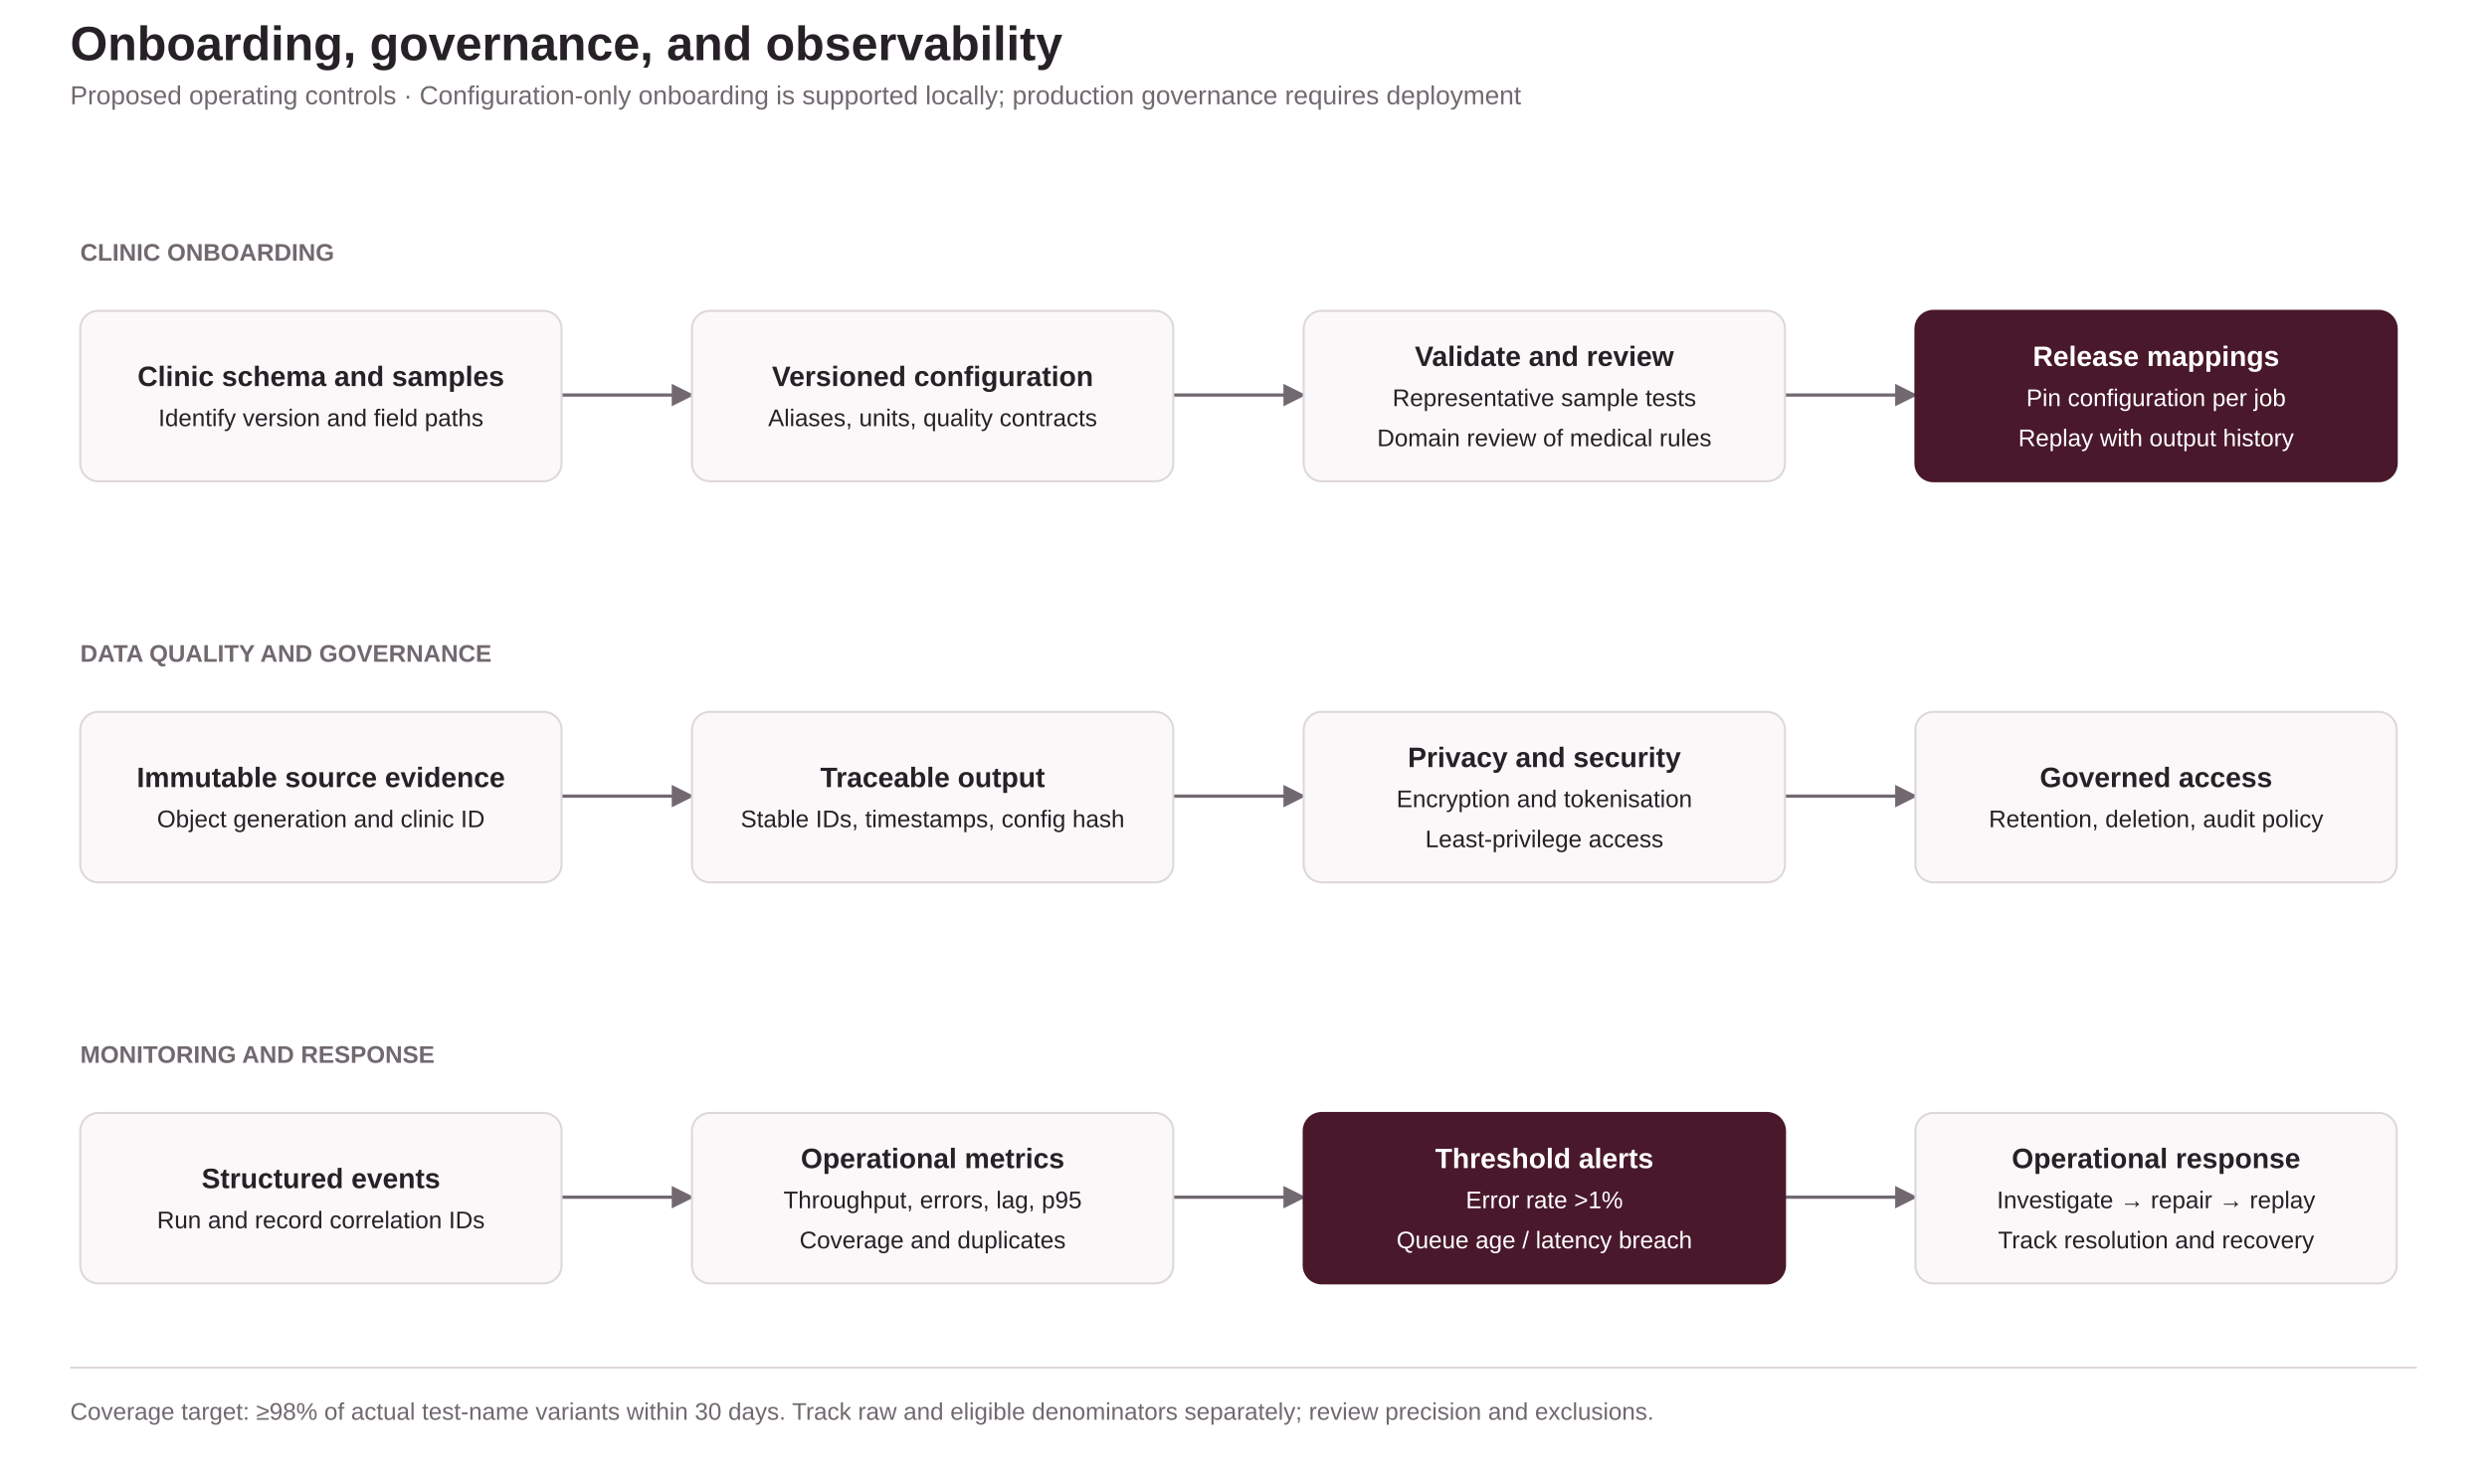
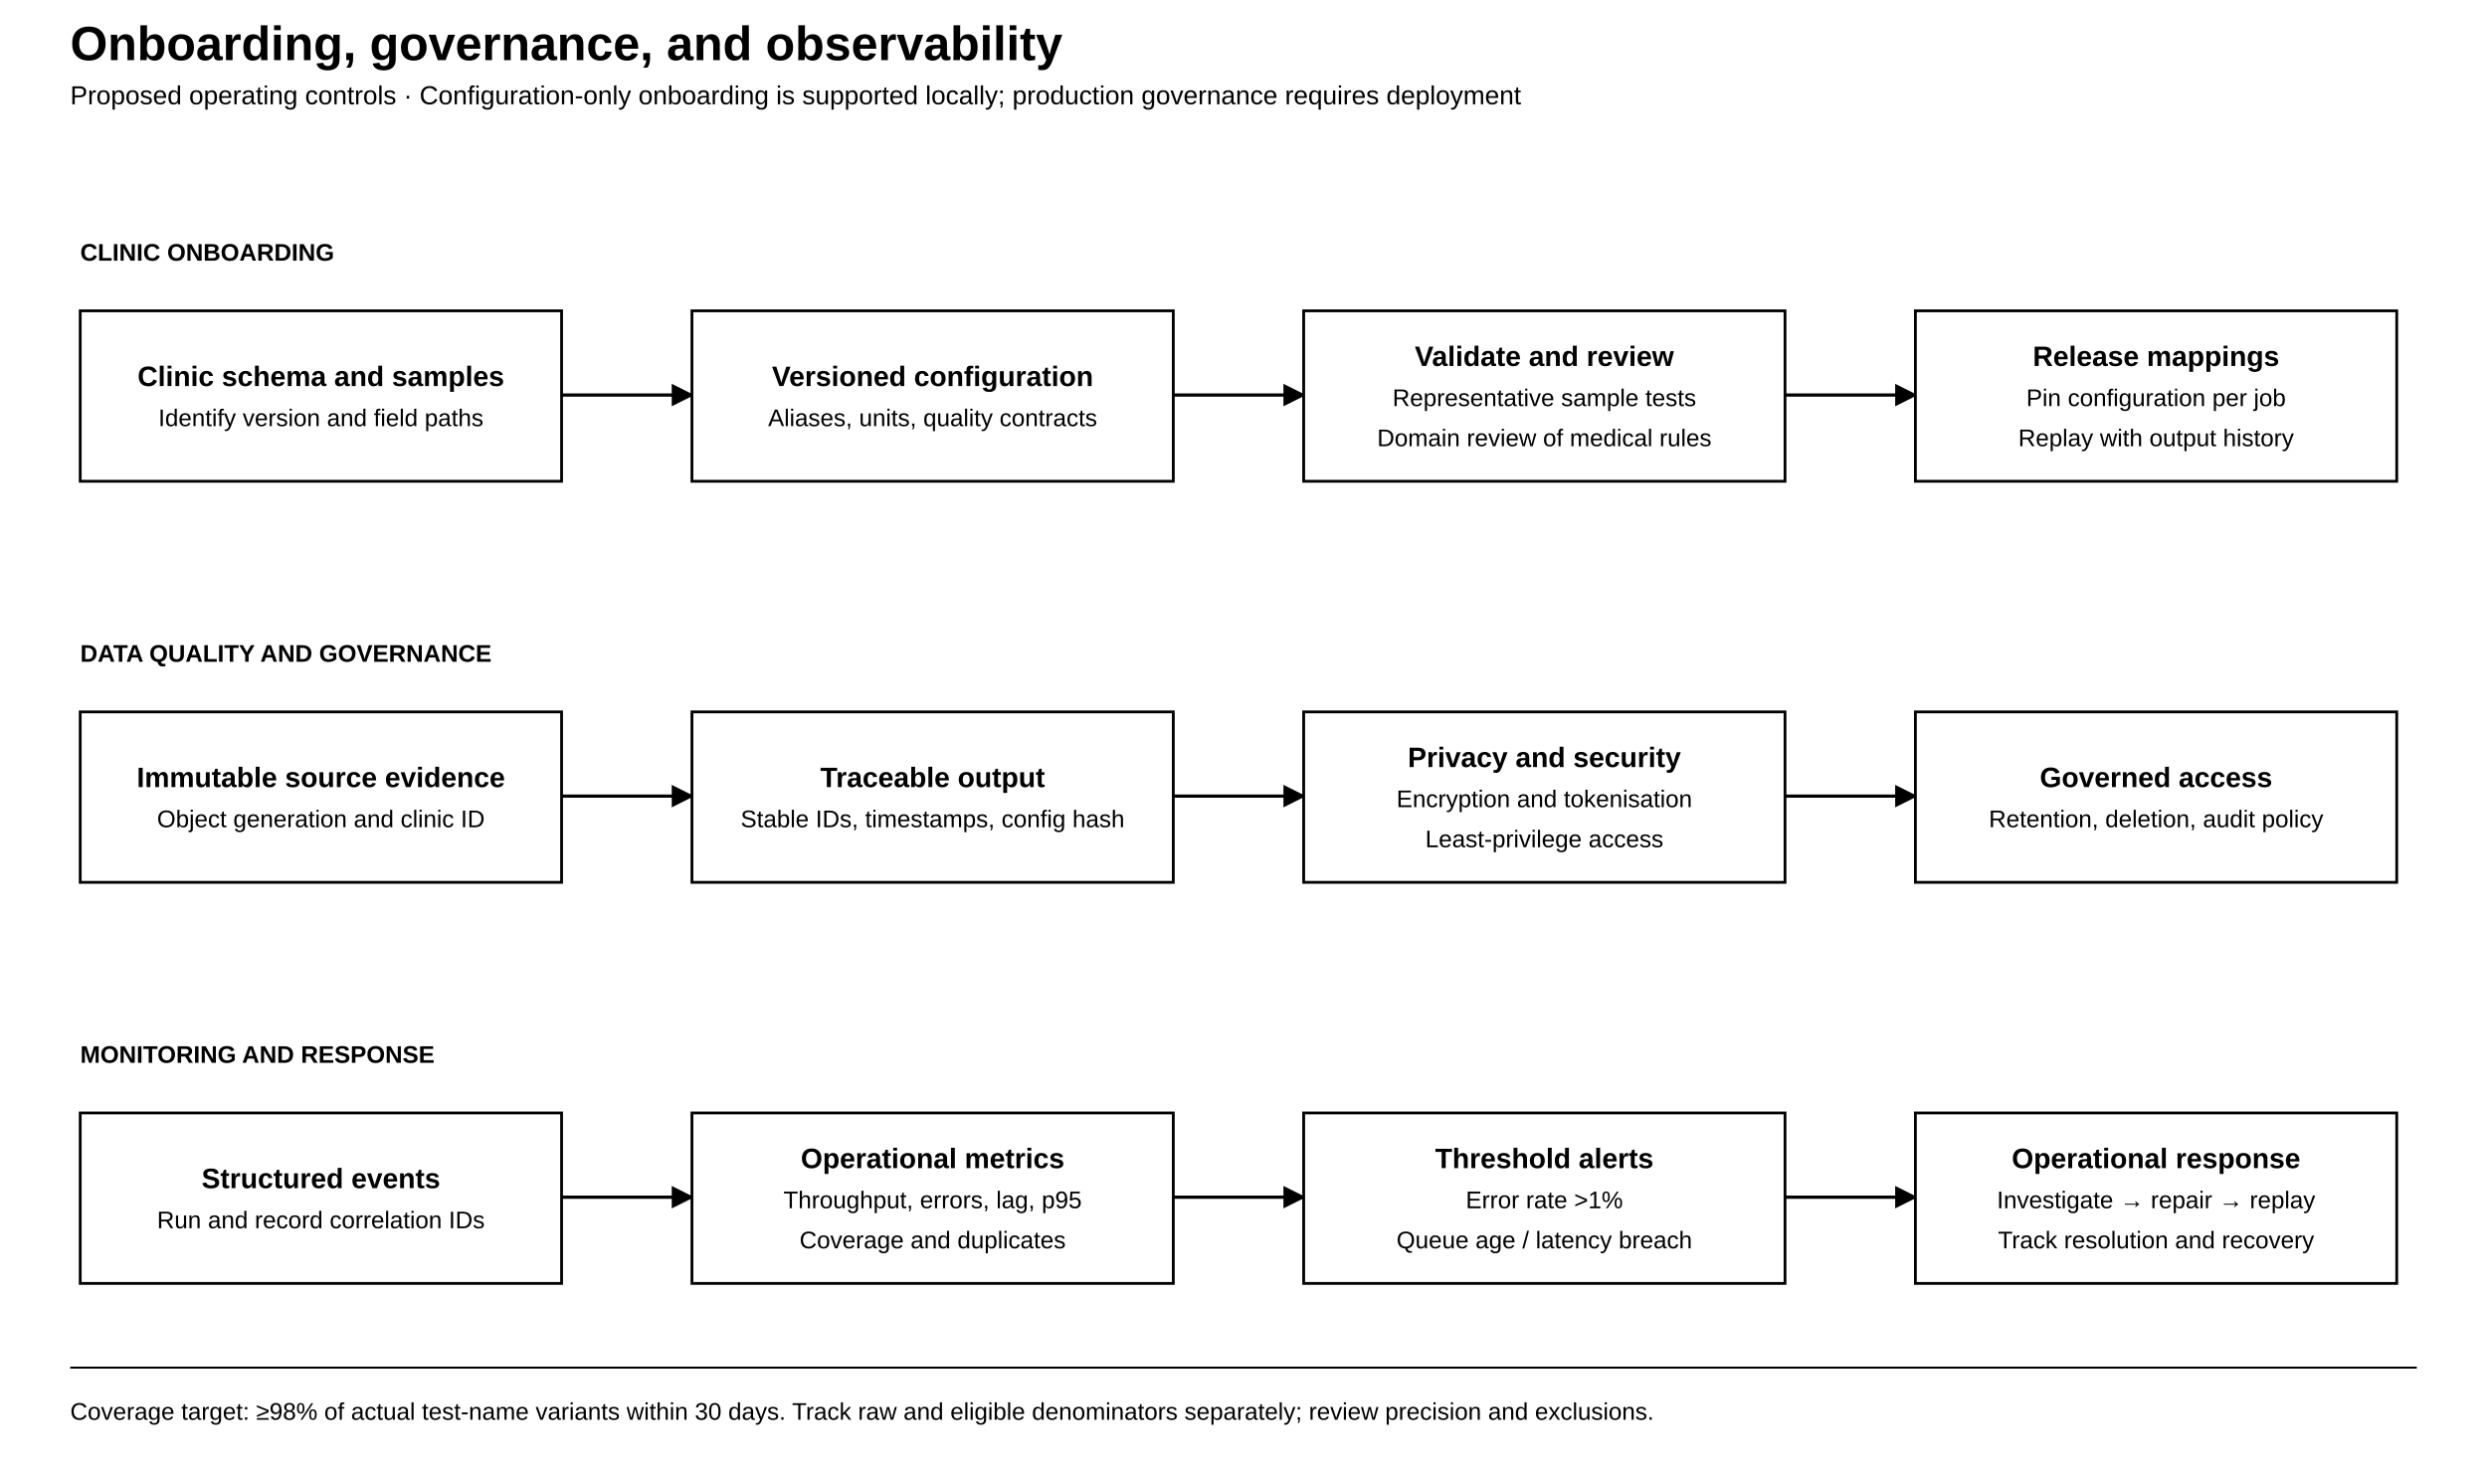
<svg xmlns="http://www.w3.org/2000/svg" width="1240" height="740" viewBox="0 0 1240 740" role="img" aria-label="Onboarding, governance, and observability" font-family="Arial, Helvetica, sans-serif">
  <rect width="1240" height="740" fill="#ffffff" />
-   <text x="35" y="30" font-size="24" fill="#262126" font-weight="600" text-anchor="start">Onboarding, governance, and observability</text>
-   <text x="35" y="52" font-size="13" fill="#716870" font-weight="400" text-anchor="start">Proposed operating controls · Configuration-only onboarding is supported locally; production governance requires deployment</text>
-   <text x="40" y="130" font-size="12" fill="#716870" font-weight="600" text-anchor="start">CLINIC ONBOARDING</text>
-   <text x="40" y="330" font-size="12" fill="#716870" font-weight="600" text-anchor="start">DATA QUALITY AND GOVERNANCE</text>
-   <text x="40" y="530" font-size="12" fill="#716870" font-weight="600" text-anchor="start">MONITORING AND RESPONSE</text>
+   <text x="35" y="30" font-size="24" fill="#000000" font-weight="600" text-anchor="start">Onboarding, governance, and observability</text>
+   <text x="35" y="52" font-size="13" fill="#000000" font-weight="400" text-anchor="start">Proposed operating controls · Configuration-only onboarding is supported locally; production governance requires deployment</text>
+   <text x="40" y="130" font-size="12" fill="#000000" font-weight="600" text-anchor="start">CLINIC ONBOARDING</text>
+   <text x="40" y="330" font-size="12" fill="#000000" font-weight="600" text-anchor="start">DATA QUALITY AND GOVERNANCE</text>
+   <text x="40" y="530" font-size="12" fill="#000000" font-weight="600" text-anchor="start">MONITORING AND RESPONSE</text>
  <defs>
    <marker id="arrow" viewBox="0 0 10 10" refX="9" refY="5" markerWidth="7" markerHeight="7" orient="auto-start-reverse">
-       <path d="M 0 0 L 10 5 L 0 10 z" fill="#716870" />
+       <path d="M 0 0 L 10 5 L 0 10 z" fill="#000000" />
    </marker>
  </defs>
-   <polyline points="280,197 345,197" fill="none" stroke="#716870" stroke-width="1.6" stroke-linejoin="round" marker-end="url(#arrow)" />
-   <polyline points="585,197 650,197" fill="none" stroke="#716870" stroke-width="1.6" stroke-linejoin="round" marker-end="url(#arrow)" />
-   <polyline points="890,197 955,197" fill="none" stroke="#716870" stroke-width="1.6" stroke-linejoin="round" marker-end="url(#arrow)" />
-   <polyline points="280,397 345,397" fill="none" stroke="#716870" stroke-width="1.6" stroke-linejoin="round" marker-end="url(#arrow)" />
-   <polyline points="585,397 650,397" fill="none" stroke="#716870" stroke-width="1.6" stroke-linejoin="round" marker-end="url(#arrow)" />
-   <polyline points="890,397 955,397" fill="none" stroke="#716870" stroke-width="1.6" stroke-linejoin="round" marker-end="url(#arrow)" />
-   <polyline points="280,597 345,597" fill="none" stroke="#716870" stroke-width="1.6" stroke-linejoin="round" marker-end="url(#arrow)" />
-   <polyline points="585,597 650,597" fill="none" stroke="#716870" stroke-width="1.6" stroke-linejoin="round" marker-end="url(#arrow)" />
-   <polyline points="890,597 955,597" fill="none" stroke="#716870" stroke-width="1.6" stroke-linejoin="round" marker-end="url(#arrow)" />
-   <rect x="40" y="155" width="240" height="85" rx="9" fill="#faf8f9" stroke="#ddd6db" />
-   <text x="160.0" y="192.5" font-size="14" fill="#262126" font-weight="600" text-anchor="middle">Clinic schema and samples</text>
-   <text x="160.0" y="212.5" font-size="12" fill="#262126" font-weight="400" text-anchor="middle">Identify version and field paths</text>
-   <rect x="345" y="155" width="240" height="85" rx="9" fill="#faf8f9" stroke="#ddd6db" />
-   <text x="465.0" y="192.5" font-size="14" fill="#262126" font-weight="600" text-anchor="middle">Versioned configuration</text>
-   <text x="465.0" y="212.5" font-size="12" fill="#262126" font-weight="400" text-anchor="middle">Aliases, units, quality contracts</text>
-   <rect x="650" y="155" width="240" height="85" rx="9" fill="#faf8f9" stroke="#ddd6db" />
-   <text x="770.0" y="182.5" font-size="14" fill="#262126" font-weight="600" text-anchor="middle">Validate and review</text>
-   <text x="770.0" y="202.5" font-size="12" fill="#262126" font-weight="400" text-anchor="middle">Representative sample tests</text>
-   <text x="770.0" y="222.5" font-size="12" fill="#262126" font-weight="400" text-anchor="middle">Domain review of medical rules</text>
-   <rect x="955" y="155" width="240" height="85" rx="9" fill="#49182b" stroke="#49182b" />
-   <text x="1075.0" y="182.5" font-size="14" fill="#ffffff" font-weight="600" text-anchor="middle">Release mappings</text>
-   <text x="1075.0" y="202.5" font-size="12" fill="#ffffff" font-weight="400" text-anchor="middle">Pin configuration per job</text>
-   <text x="1075.0" y="222.5" font-size="12" fill="#ffffff" font-weight="400" text-anchor="middle">Replay with output history</text>
-   <rect x="40" y="355" width="240" height="85" rx="9" fill="#faf8f9" stroke="#ddd6db" />
-   <text x="160.0" y="392.5" font-size="14" fill="#262126" font-weight="600" text-anchor="middle">Immutable source evidence</text>
-   <text x="160.0" y="412.5" font-size="12" fill="#262126" font-weight="400" text-anchor="middle">Object generation and clinic ID</text>
-   <rect x="345" y="355" width="240" height="85" rx="9" fill="#faf8f9" stroke="#ddd6db" />
-   <text x="465.0" y="392.5" font-size="14" fill="#262126" font-weight="600" text-anchor="middle">Traceable output</text>
-   <text x="465.0" y="412.5" font-size="12" fill="#262126" font-weight="400" text-anchor="middle">Stable IDs, timestamps, config hash</text>
-   <rect x="650" y="355" width="240" height="85" rx="9" fill="#faf8f9" stroke="#ddd6db" />
-   <text x="770.0" y="382.5" font-size="14" fill="#262126" font-weight="600" text-anchor="middle">Privacy and security</text>
-   <text x="770.0" y="402.5" font-size="12" fill="#262126" font-weight="400" text-anchor="middle">Encryption and tokenisation</text>
-   <text x="770.0" y="422.5" font-size="12" fill="#262126" font-weight="400" text-anchor="middle">Least-privilege access</text>
-   <rect x="955" y="355" width="240" height="85" rx="9" fill="#faf8f9" stroke="#ddd6db" />
-   <text x="1075.0" y="392.5" font-size="14" fill="#262126" font-weight="600" text-anchor="middle">Governed access</text>
-   <text x="1075.0" y="412.5" font-size="12" fill="#262126" font-weight="400" text-anchor="middle">Retention, deletion, audit policy</text>
-   <rect x="40" y="555" width="240" height="85" rx="9" fill="#faf8f9" stroke="#ddd6db" />
-   <text x="160.0" y="592.5" font-size="14" fill="#262126" font-weight="600" text-anchor="middle">Structured events</text>
-   <text x="160.0" y="612.5" font-size="12" fill="#262126" font-weight="400" text-anchor="middle">Run and record correlation IDs</text>
-   <rect x="345" y="555" width="240" height="85" rx="9" fill="#faf8f9" stroke="#ddd6db" />
-   <text x="465.0" y="582.5" font-size="14" fill="#262126" font-weight="600" text-anchor="middle">Operational metrics</text>
-   <text x="465.0" y="602.5" font-size="12" fill="#262126" font-weight="400" text-anchor="middle">Throughput, errors, lag, p95</text>
-   <text x="465.0" y="622.5" font-size="12" fill="#262126" font-weight="400" text-anchor="middle">Coverage and duplicates</text>
-   <rect x="650" y="555" width="240" height="85" rx="9" fill="#49182b" stroke="#49182b" />
-   <text x="770.0" y="582.5" font-size="14" fill="#ffffff" font-weight="600" text-anchor="middle">Threshold alerts</text>
-   <text x="770.0" y="602.5" font-size="12" fill="#ffffff" font-weight="400" text-anchor="middle">Error rate &gt;1%</text>
-   <text x="770.0" y="622.5" font-size="12" fill="#ffffff" font-weight="400" text-anchor="middle">Queue age / latency breach</text>
-   <rect x="955" y="555" width="240" height="85" rx="9" fill="#faf8f9" stroke="#ddd6db" />
-   <text x="1075.0" y="582.5" font-size="14" fill="#262126" font-weight="600" text-anchor="middle">Operational response</text>
-   <text x="1075.0" y="602.5" font-size="12" fill="#262126" font-weight="400" text-anchor="middle">Investigate → repair → replay</text>
-   <text x="1075.0" y="622.5" font-size="12" fill="#262126" font-weight="400" text-anchor="middle">Track resolution and recovery</text>
-   <line x1="35" y1="682" x2="1205" y2="682" stroke="#ddd6db" />
-   <text x="35" y="708" font-size="12" fill="#716870" font-weight="400" text-anchor="start">Coverage target: ≥98% of actual test-name variants within 30 days. Track raw and eligible denominators separately; review precision and exclusions.</text>
+   <polyline points="280,197 345,197" fill="none" stroke="#000000" stroke-width="1.6" stroke-linejoin="round" marker-end="url(#arrow)" />
+   <polyline points="585,197 650,197" fill="none" stroke="#000000" stroke-width="1.6" stroke-linejoin="round" marker-end="url(#arrow)" />
+   <polyline points="890,197 955,197" fill="none" stroke="#000000" stroke-width="1.6" stroke-linejoin="round" marker-end="url(#arrow)" />
+   <polyline points="280,397 345,397" fill="none" stroke="#000000" stroke-width="1.6" stroke-linejoin="round" marker-end="url(#arrow)" />
+   <polyline points="585,397 650,397" fill="none" stroke="#000000" stroke-width="1.6" stroke-linejoin="round" marker-end="url(#arrow)" />
+   <polyline points="890,397 955,397" fill="none" stroke="#000000" stroke-width="1.6" stroke-linejoin="round" marker-end="url(#arrow)" />
+   <polyline points="280,597 345,597" fill="none" stroke="#000000" stroke-width="1.6" stroke-linejoin="round" marker-end="url(#arrow)" />
+   <polyline points="585,597 650,597" fill="none" stroke="#000000" stroke-width="1.6" stroke-linejoin="round" marker-end="url(#arrow)" />
+   <polyline points="890,597 955,597" fill="none" stroke="#000000" stroke-width="1.6" stroke-linejoin="round" marker-end="url(#arrow)" />
+   <rect x="40" y="155" width="240" height="85" rx="0" fill="#ffffff" stroke="#000000" stroke-width="1.4" />
+   <text x="160.0" y="192.5" font-size="14" fill="#000000" font-weight="600" text-anchor="middle">Clinic schema and samples</text>
+   <text x="160.0" y="212.5" font-size="12" fill="#000000" font-weight="400" text-anchor="middle">Identify version and field paths</text>
+   <rect x="345" y="155" width="240" height="85" rx="0" fill="#ffffff" stroke="#000000" stroke-width="1.4" />
+   <text x="465.0" y="192.5" font-size="14" fill="#000000" font-weight="600" text-anchor="middle">Versioned configuration</text>
+   <text x="465.0" y="212.5" font-size="12" fill="#000000" font-weight="400" text-anchor="middle">Aliases, units, quality contracts</text>
+   <rect x="650" y="155" width="240" height="85" rx="0" fill="#ffffff" stroke="#000000" stroke-width="1.4" />
+   <text x="770.0" y="182.5" font-size="14" fill="#000000" font-weight="600" text-anchor="middle">Validate and review</text>
+   <text x="770.0" y="202.5" font-size="12" fill="#000000" font-weight="400" text-anchor="middle">Representative sample tests</text>
+   <text x="770.0" y="222.5" font-size="12" fill="#000000" font-weight="400" text-anchor="middle">Domain review of medical rules</text>
+   <rect x="955" y="155" width="240" height="85" rx="0" fill="#ffffff" stroke="#000000" stroke-width="1.4" />
+   <text x="1075.0" y="182.5" font-size="14" fill="#000000" font-weight="600" text-anchor="middle">Release mappings</text>
+   <text x="1075.0" y="202.5" font-size="12" fill="#000000" font-weight="400" text-anchor="middle">Pin configuration per job</text>
+   <text x="1075.0" y="222.5" font-size="12" fill="#000000" font-weight="400" text-anchor="middle">Replay with output history</text>
+   <rect x="40" y="355" width="240" height="85" rx="0" fill="#ffffff" stroke="#000000" stroke-width="1.4" />
+   <text x="160.0" y="392.5" font-size="14" fill="#000000" font-weight="600" text-anchor="middle">Immutable source evidence</text>
+   <text x="160.0" y="412.5" font-size="12" fill="#000000" font-weight="400" text-anchor="middle">Object generation and clinic ID</text>
+   <rect x="345" y="355" width="240" height="85" rx="0" fill="#ffffff" stroke="#000000" stroke-width="1.4" />
+   <text x="465.0" y="392.5" font-size="14" fill="#000000" font-weight="600" text-anchor="middle">Traceable output</text>
+   <text x="465.0" y="412.5" font-size="12" fill="#000000" font-weight="400" text-anchor="middle">Stable IDs, timestamps, config hash</text>
+   <rect x="650" y="355" width="240" height="85" rx="0" fill="#ffffff" stroke="#000000" stroke-width="1.4" />
+   <text x="770.0" y="382.5" font-size="14" fill="#000000" font-weight="600" text-anchor="middle">Privacy and security</text>
+   <text x="770.0" y="402.5" font-size="12" fill="#000000" font-weight="400" text-anchor="middle">Encryption and tokenisation</text>
+   <text x="770.0" y="422.5" font-size="12" fill="#000000" font-weight="400" text-anchor="middle">Least-privilege access</text>
+   <rect x="955" y="355" width="240" height="85" rx="0" fill="#ffffff" stroke="#000000" stroke-width="1.4" />
+   <text x="1075.0" y="392.5" font-size="14" fill="#000000" font-weight="600" text-anchor="middle">Governed access</text>
+   <text x="1075.0" y="412.5" font-size="12" fill="#000000" font-weight="400" text-anchor="middle">Retention, deletion, audit policy</text>
+   <rect x="40" y="555" width="240" height="85" rx="0" fill="#ffffff" stroke="#000000" stroke-width="1.4" />
+   <text x="160.0" y="592.5" font-size="14" fill="#000000" font-weight="600" text-anchor="middle">Structured events</text>
+   <text x="160.0" y="612.5" font-size="12" fill="#000000" font-weight="400" text-anchor="middle">Run and record correlation IDs</text>
+   <rect x="345" y="555" width="240" height="85" rx="0" fill="#ffffff" stroke="#000000" stroke-width="1.4" />
+   <text x="465.0" y="582.5" font-size="14" fill="#000000" font-weight="600" text-anchor="middle">Operational metrics</text>
+   <text x="465.0" y="602.5" font-size="12" fill="#000000" font-weight="400" text-anchor="middle">Throughput, errors, lag, p95</text>
+   <text x="465.0" y="622.5" font-size="12" fill="#000000" font-weight="400" text-anchor="middle">Coverage and duplicates</text>
+   <rect x="650" y="555" width="240" height="85" rx="0" fill="#ffffff" stroke="#000000" stroke-width="1.4" />
+   <text x="770.0" y="582.5" font-size="14" fill="#000000" font-weight="600" text-anchor="middle">Threshold alerts</text>
+   <text x="770.0" y="602.5" font-size="12" fill="#000000" font-weight="400" text-anchor="middle">Error rate &gt;1%</text>
+   <text x="770.0" y="622.5" font-size="12" fill="#000000" font-weight="400" text-anchor="middle">Queue age / latency breach</text>
+   <rect x="955" y="555" width="240" height="85" rx="0" fill="#ffffff" stroke="#000000" stroke-width="1.4" />
+   <text x="1075.0" y="582.5" font-size="14" fill="#000000" font-weight="600" text-anchor="middle">Operational response</text>
+   <text x="1075.0" y="602.5" font-size="12" fill="#000000" font-weight="400" text-anchor="middle">Investigate → repair → replay</text>
+   <text x="1075.0" y="622.5" font-size="12" fill="#000000" font-weight="400" text-anchor="middle">Track resolution and recovery</text>
+   <line x1="35" y1="682" x2="1205" y2="682" stroke="#000000" />
+   <text x="35" y="708" font-size="12" fill="#000000" font-weight="400" text-anchor="start">Coverage target: ≥98% of actual test-name variants within 30 days. Track raw and eligible denominators separately; review precision and exclusions.</text>
</svg>
